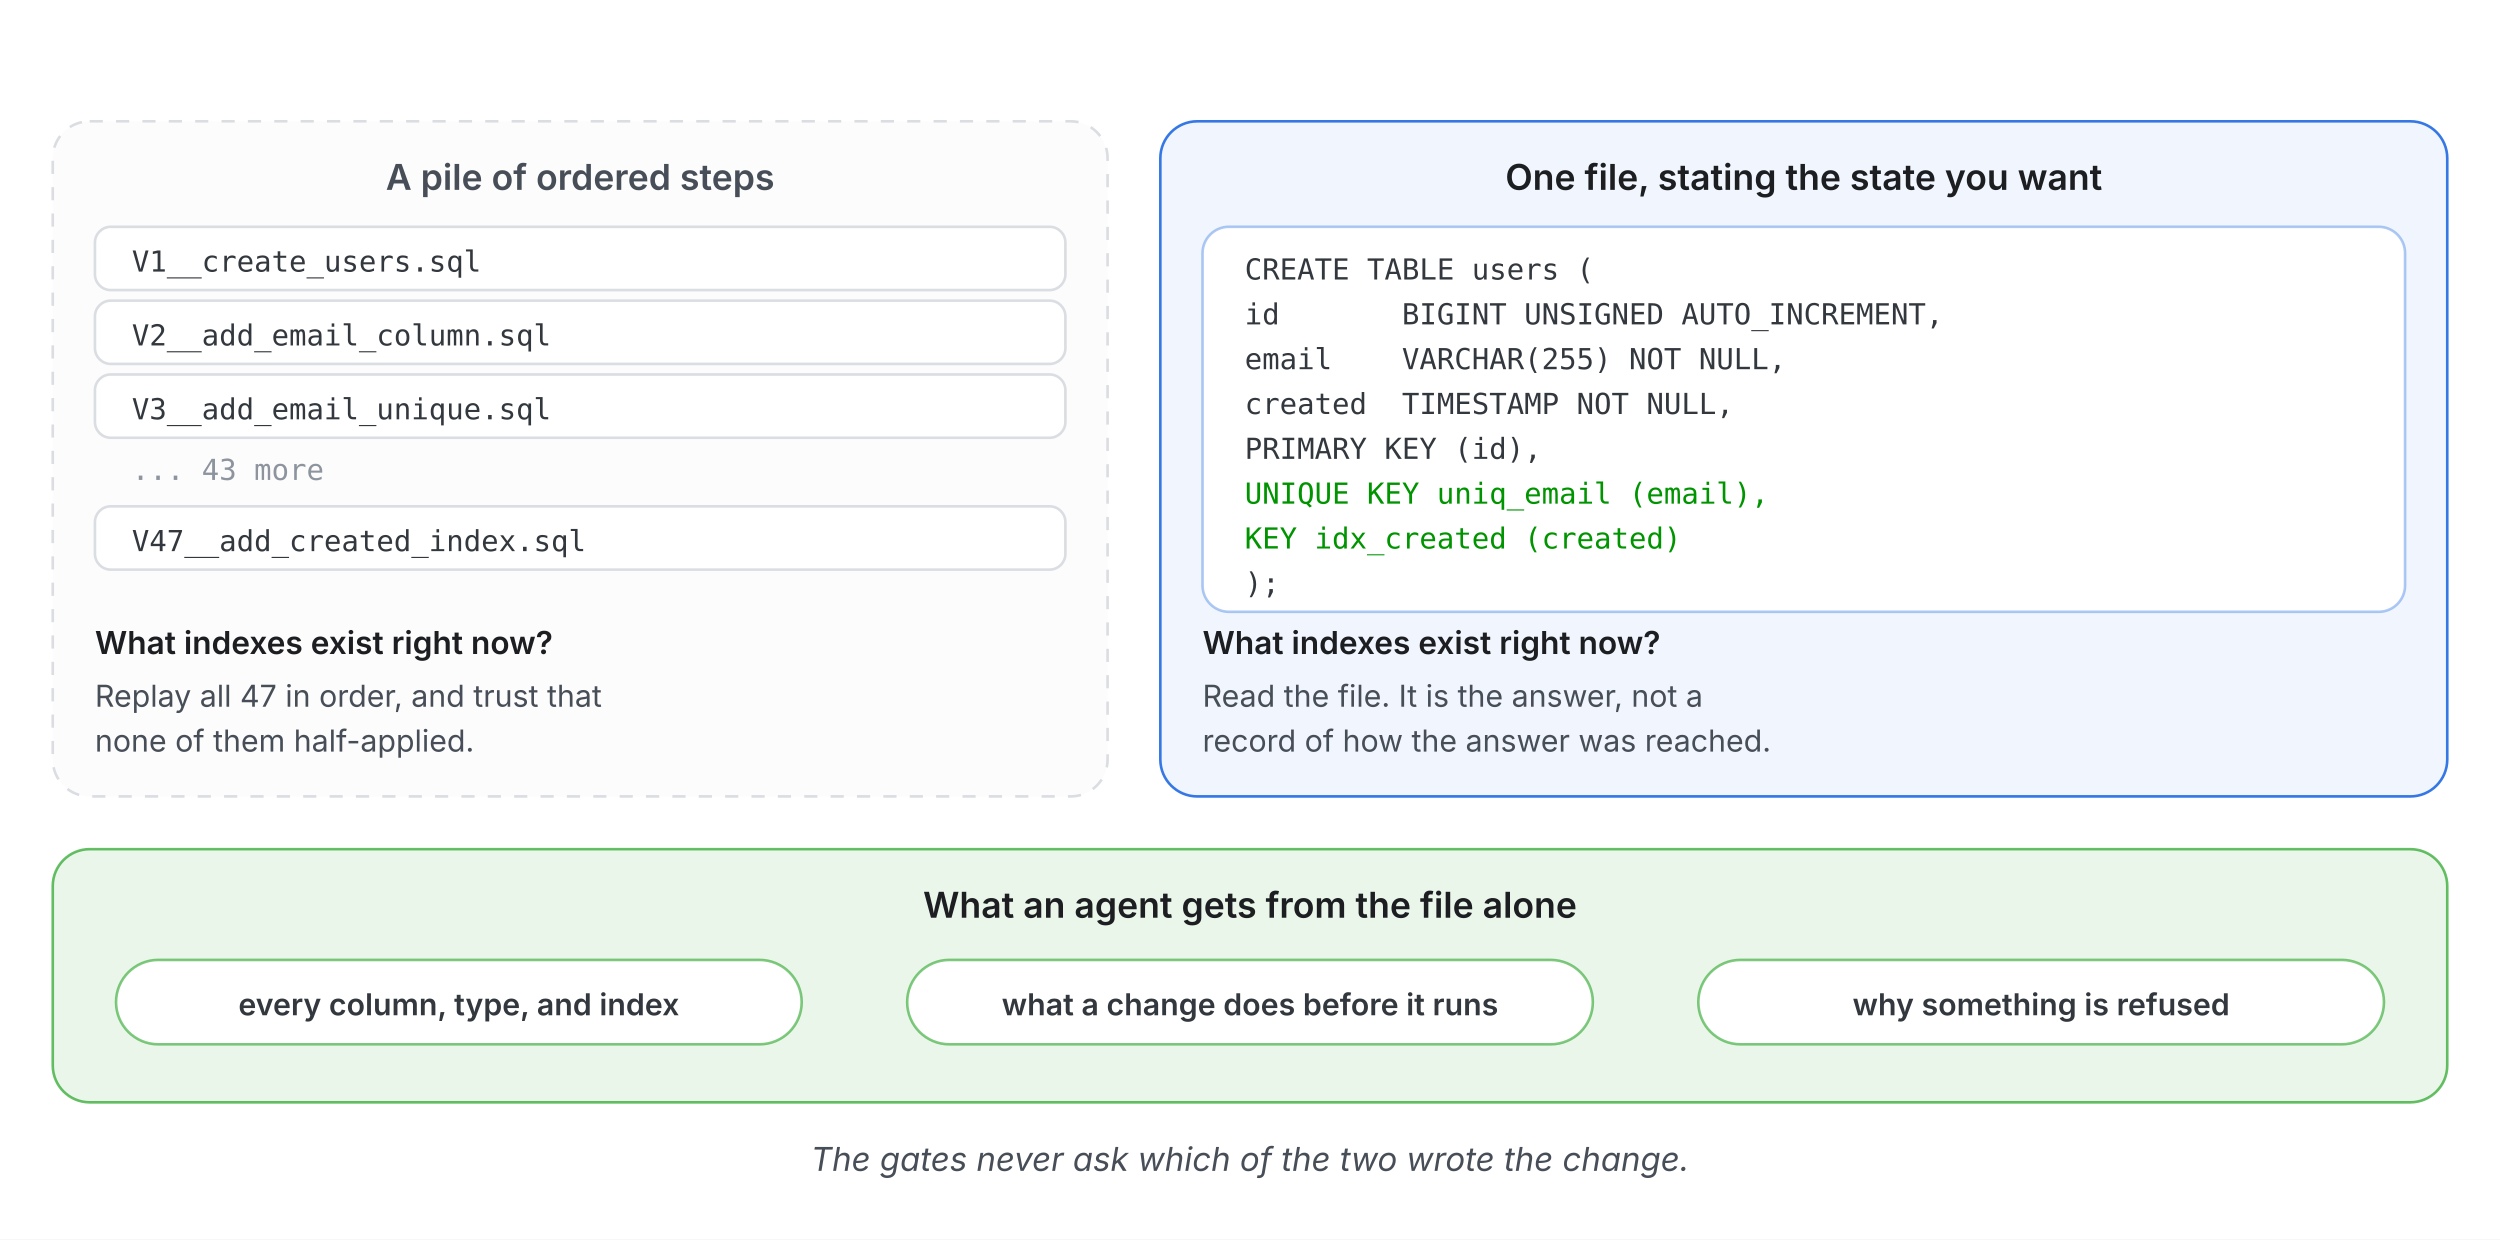
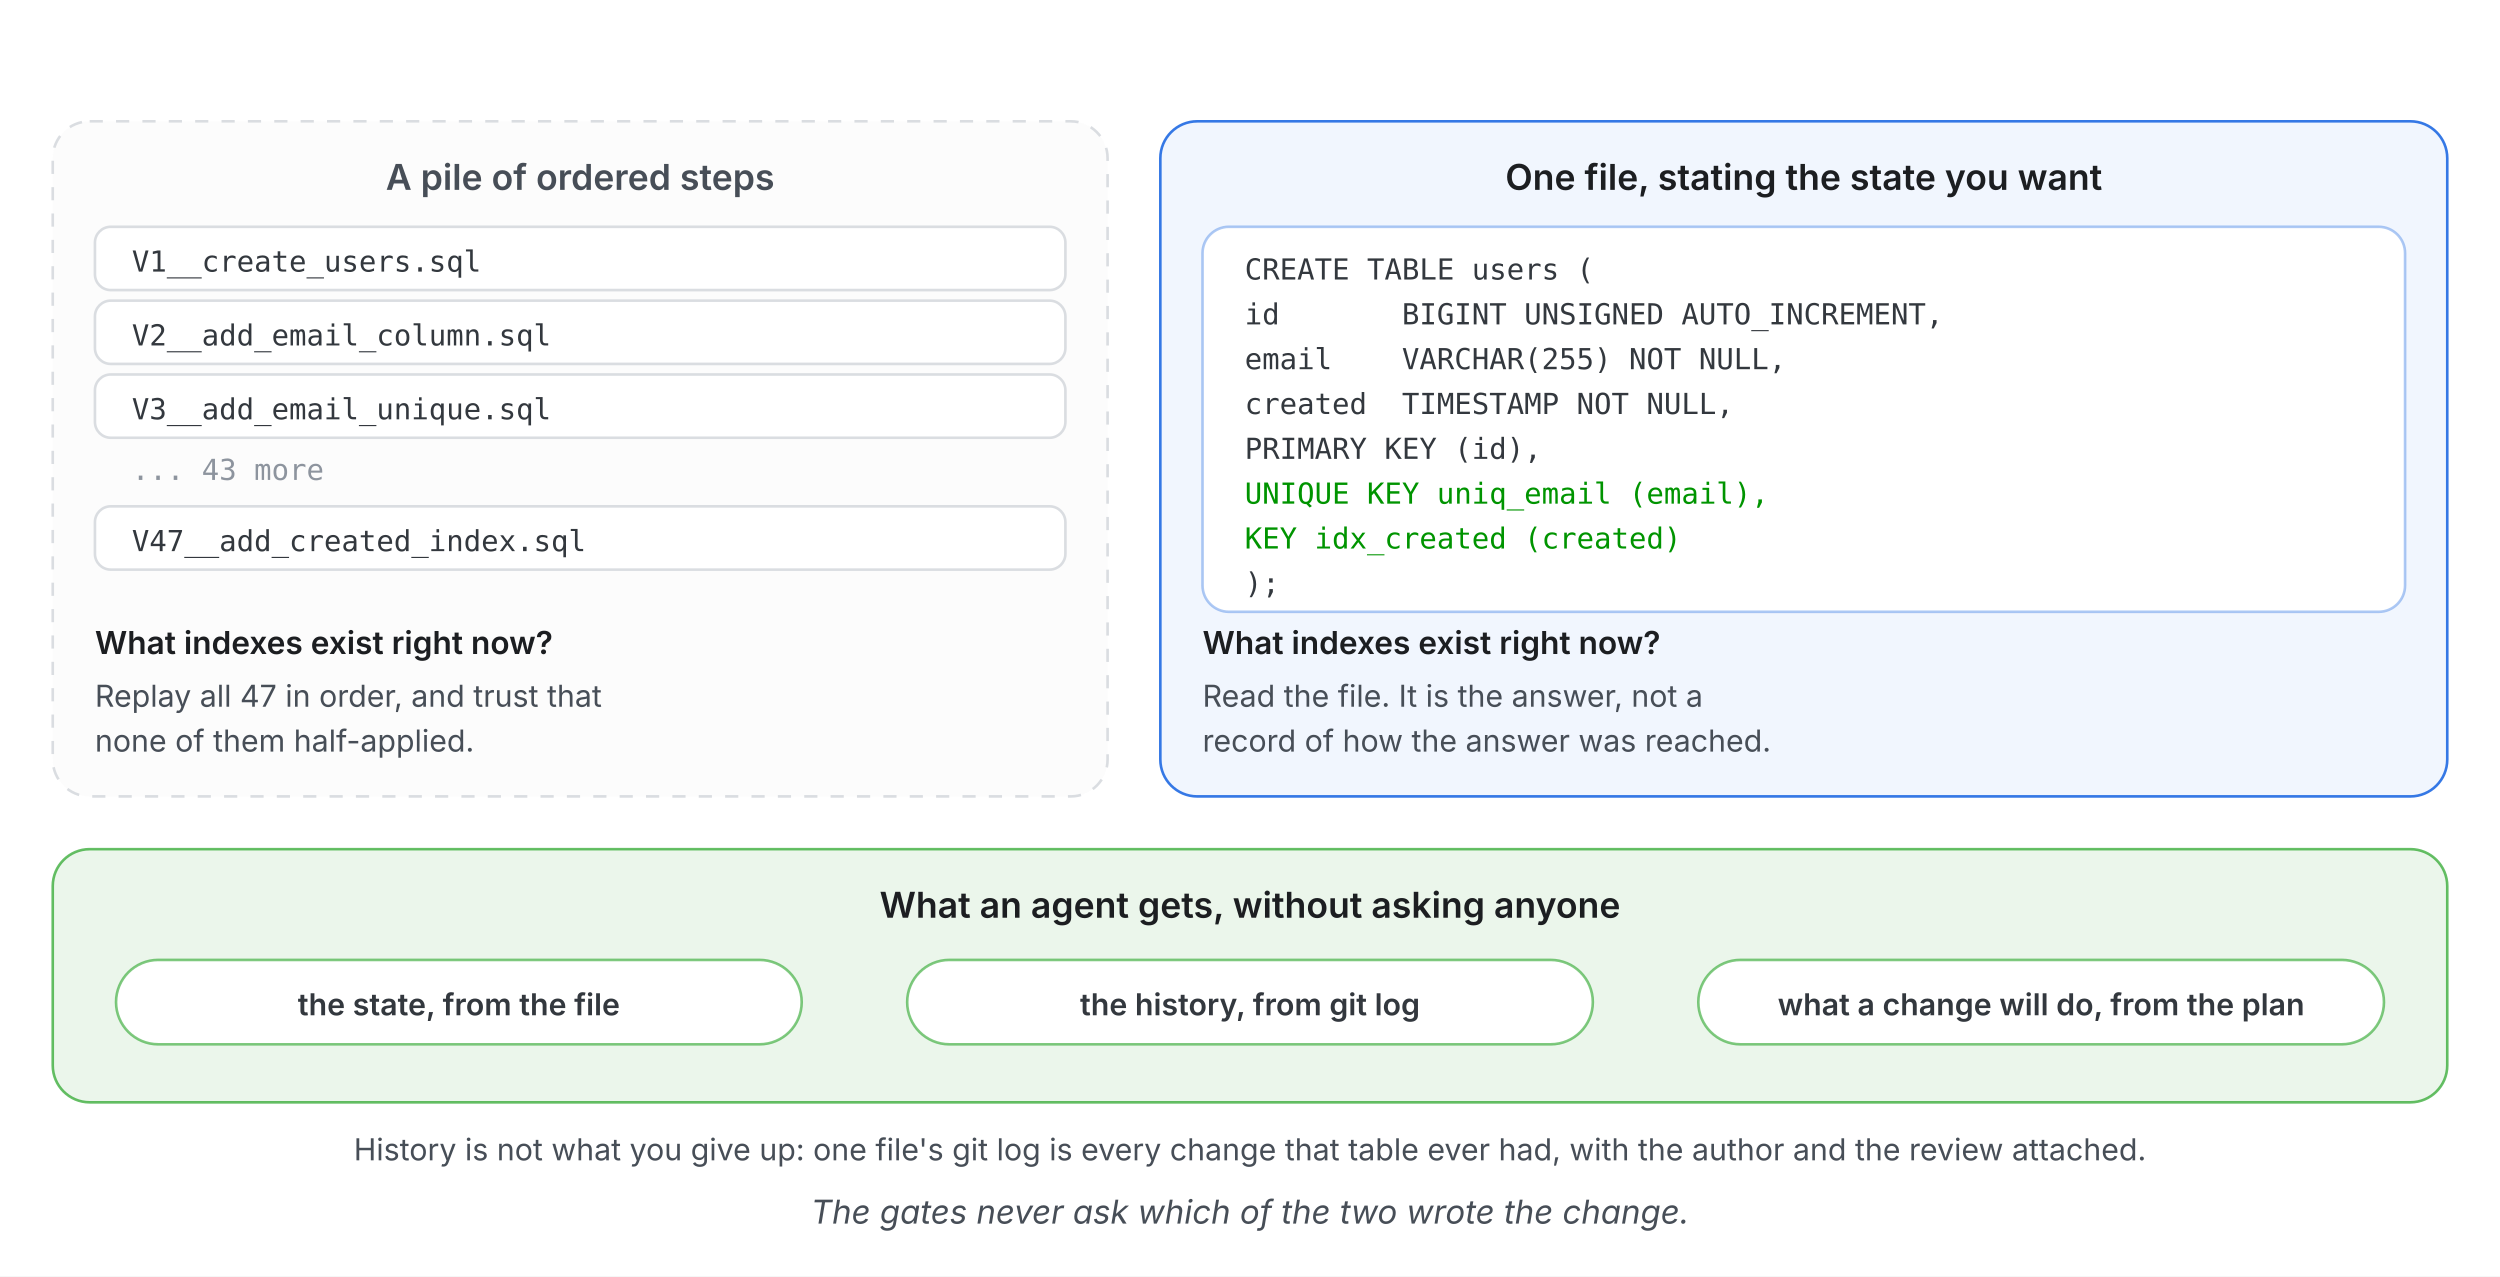
- <svg xmlns="http://www.w3.org/2000/svg" viewBox="0 0 948 470" role="img" aria-label="A declarative schema file is the context an agent needs. On the left, an ordered pile of change scripts: to answer what indexes exist today, an agent has to replay every one of them in order and trust that none half-applied. On the right, one CREATE TABLE file stating the desired state, including a unique key on email and an index on created, where the answer to the same question is to read the file. From the file alone an agent gets every column, type, and index; what a proposed change will do before it runs; and why something is refused. The gates never ask which of the two wrote the change." font-family="'IBM Plex Sans', -apple-system, sans-serif">
-   <rect width="948" height="470" fill="#ffffff" />
+ <svg xmlns="http://www.w3.org/2000/svg" viewBox="0 0 948 484" role="img" aria-label="A declarative schema file is the context an agent needs. On the left, an ordered pile of change scripts: to answer what indexes exist today, an agent has to replay every one of them in order and trust that none half-applied. On the right, one CREATE TABLE file stating the desired state, including a unique key on email and an index on created, where the answer to the same question is to read the file. Without asking anyone, an agent gets the current state from the file, the full history from git log on that same file, and what a proposed change will do from the plan. History is not what you give up by going declarative. The gates never ask which of the two wrote the change." font-family="'IBM Plex Sans', -apple-system, sans-serif">
+   <rect width="948" height="484" fill="#ffffff" />
  <rect x="20" y="46" width="400" height="256" rx="14" fill="#f5f6f7" fill-opacity="0.35" stroke="#dadde1" stroke-dasharray="5 5" />
  <text x="220" y="72" text-anchor="middle" font-size="13.5" font-weight="600" fill="#474e57">A pile of ordered steps</text>
  <rect x="36" y="86" width="368" height="24" rx="6" fill="#ffffff" stroke="#dadde1" />
  <text x="50" y="103" font-size="11" font-family="'SFMono-Regular', Menlo, monospace" fill="#33383e">V1__create_users.sql</text>
  <rect x="36" y="114" width="368" height="24" rx="6" fill="#ffffff" stroke="#dadde1" />
  <text x="50" y="131" font-size="11" font-family="'SFMono-Regular', Menlo, monospace" fill="#33383e">V2__add_email_column.sql</text>
  <rect x="36" y="142" width="368" height="24" rx="6" fill="#ffffff" stroke="#dadde1" />
  <text x="50" y="159" font-size="11" font-family="'SFMono-Regular', Menlo, monospace" fill="#33383e">V3__add_email_unique.sql</text>
  <text x="50" y="182" font-size="11" font-family="'SFMono-Regular', Menlo, monospace" fill="#8d949e">... 43 more</text>
  <rect x="36" y="192" width="368" height="24" rx="6" fill="#ffffff" stroke="#dadde1" />
  <text x="50" y="209" font-size="11" font-family="'SFMono-Regular', Menlo, monospace" fill="#33383e">V47__add_created_index.sql</text>
  <text x="36" y="248" font-size="12" font-weight="600" fill="#1c1e21">What indexes exist right now?</text>
  <text x="36" y="268" font-size="11.5" fill="#474e57">Replay all 47 in order, and trust that</text>
  <text x="36" y="285" font-size="11.5" fill="#474e57">none of them half-applied.</text>
  <rect x="440" y="46" width="488" height="256" rx="14" fill="#3578e5" fill-opacity="0.07" stroke="#3578e5" />
  <text x="684" y="72" text-anchor="middle" font-size="13.5" font-weight="600" fill="#1c1e21">One file, stating the state you want</text>
  <rect x="456" y="86" width="456" height="146" rx="10" fill="#ffffff" stroke="#3578e5" stroke-opacity="0.4" />
  <text x="472" y="106" font-size="11" font-family="'SFMono-Regular', Menlo, monospace" fill="#33383e">CREATE TABLE users (</text>
  <text x="472" y="123" font-size="11" font-family="'SFMono-Regular', Menlo, monospace" fill="#33383e">  id       BIGINT UNSIGNED AUTO_INCREMENT,</text>
  <text x="472" y="140" font-size="11" font-family="'SFMono-Regular', Menlo, monospace" fill="#33383e">  email    VARCHAR(255) NOT NULL,</text>
  <text x="472" y="157" font-size="11" font-family="'SFMono-Regular', Menlo, monospace" fill="#33383e">  created  TIMESTAMP NOT NULL,</text>
  <text x="472" y="174" font-size="11" font-family="'SFMono-Regular', Menlo, monospace" fill="#33383e">  PRIMARY KEY (id),</text>
  <text x="472" y="191" font-size="11" font-family="'SFMono-Regular', Menlo, monospace" fill="#009400">  UNIQUE KEY uniq_email (email),</text>
  <text x="472" y="208" font-size="11" font-family="'SFMono-Regular', Menlo, monospace" fill="#009400">  KEY idx_created (created)</text>
  <text x="472" y="225" font-size="11" font-family="'SFMono-Regular', Menlo, monospace" fill="#33383e">);</text>
  <text x="456" y="248" font-size="12" font-weight="600" fill="#1c1e21">What indexes exist right now?</text>
  <text x="456" y="268" font-size="11.5" fill="#474e57">Read the file. It is the answer, not a</text>
  <text x="456" y="285" font-size="11.5" fill="#474e57">record of how the answer was reached.</text>
  <rect x="20" y="322" width="908" height="96" rx="14" fill="#009400" fill-opacity="0.08" stroke="#009400" stroke-opacity="0.6" />
-   <text x="474" y="348" text-anchor="middle" font-size="13.5" font-weight="600" fill="#1c1e21">What an agent gets from the file alone</text>
+   <text x="474" y="348" text-anchor="middle" font-size="13.5" font-weight="600" fill="#1c1e21">What an agent gets, without asking anyone</text>
  <rect x="44" y="364" width="260" height="32" rx="16" fill="#ffffff" stroke="#009400" stroke-opacity="0.5" />
-   <text x="174" y="385" text-anchor="middle" font-size="11.5" font-weight="600" fill="#33383e">every column, type, and index</text>
+   <text x="174" y="385" text-anchor="middle" font-size="11.5" font-weight="600" fill="#33383e">the state, from the file</text>
  <rect x="344" y="364" width="260" height="32" rx="16" fill="#ffffff" stroke="#009400" stroke-opacity="0.5" />
-   <text x="474" y="385" text-anchor="middle" font-size="11.5" font-weight="600" fill="#33383e">what a change does before it runs</text>
+   <text x="474" y="385" text-anchor="middle" font-size="11.5" font-weight="600" fill="#33383e">the history, from git log</text>
  <rect x="644" y="364" width="260" height="32" rx="16" fill="#ffffff" stroke="#009400" stroke-opacity="0.5" />
-   <text x="774" y="385" text-anchor="middle" font-size="11.5" font-weight="600" fill="#33383e">why something is refused</text>
-   <text x="474" y="444" text-anchor="middle" font-size="12.5" font-style="italic" fill="#474e57">The gates never ask which of the two wrote the change.</text>
+   <text x="774" y="385" text-anchor="middle" font-size="11.5" font-weight="600" fill="#33383e">what a change will do, from the plan</text>
+   <text x="474" y="440" text-anchor="middle" font-size="11.5" fill="#474e57">History is not what you give up: one file's git log is every change that table ever had, with the author and the review attached.</text>
+   <text x="474" y="464" text-anchor="middle" font-size="12.5" font-style="italic" fill="#474e57">The gates never ask which of the two wrote the change.</text>
</svg>
